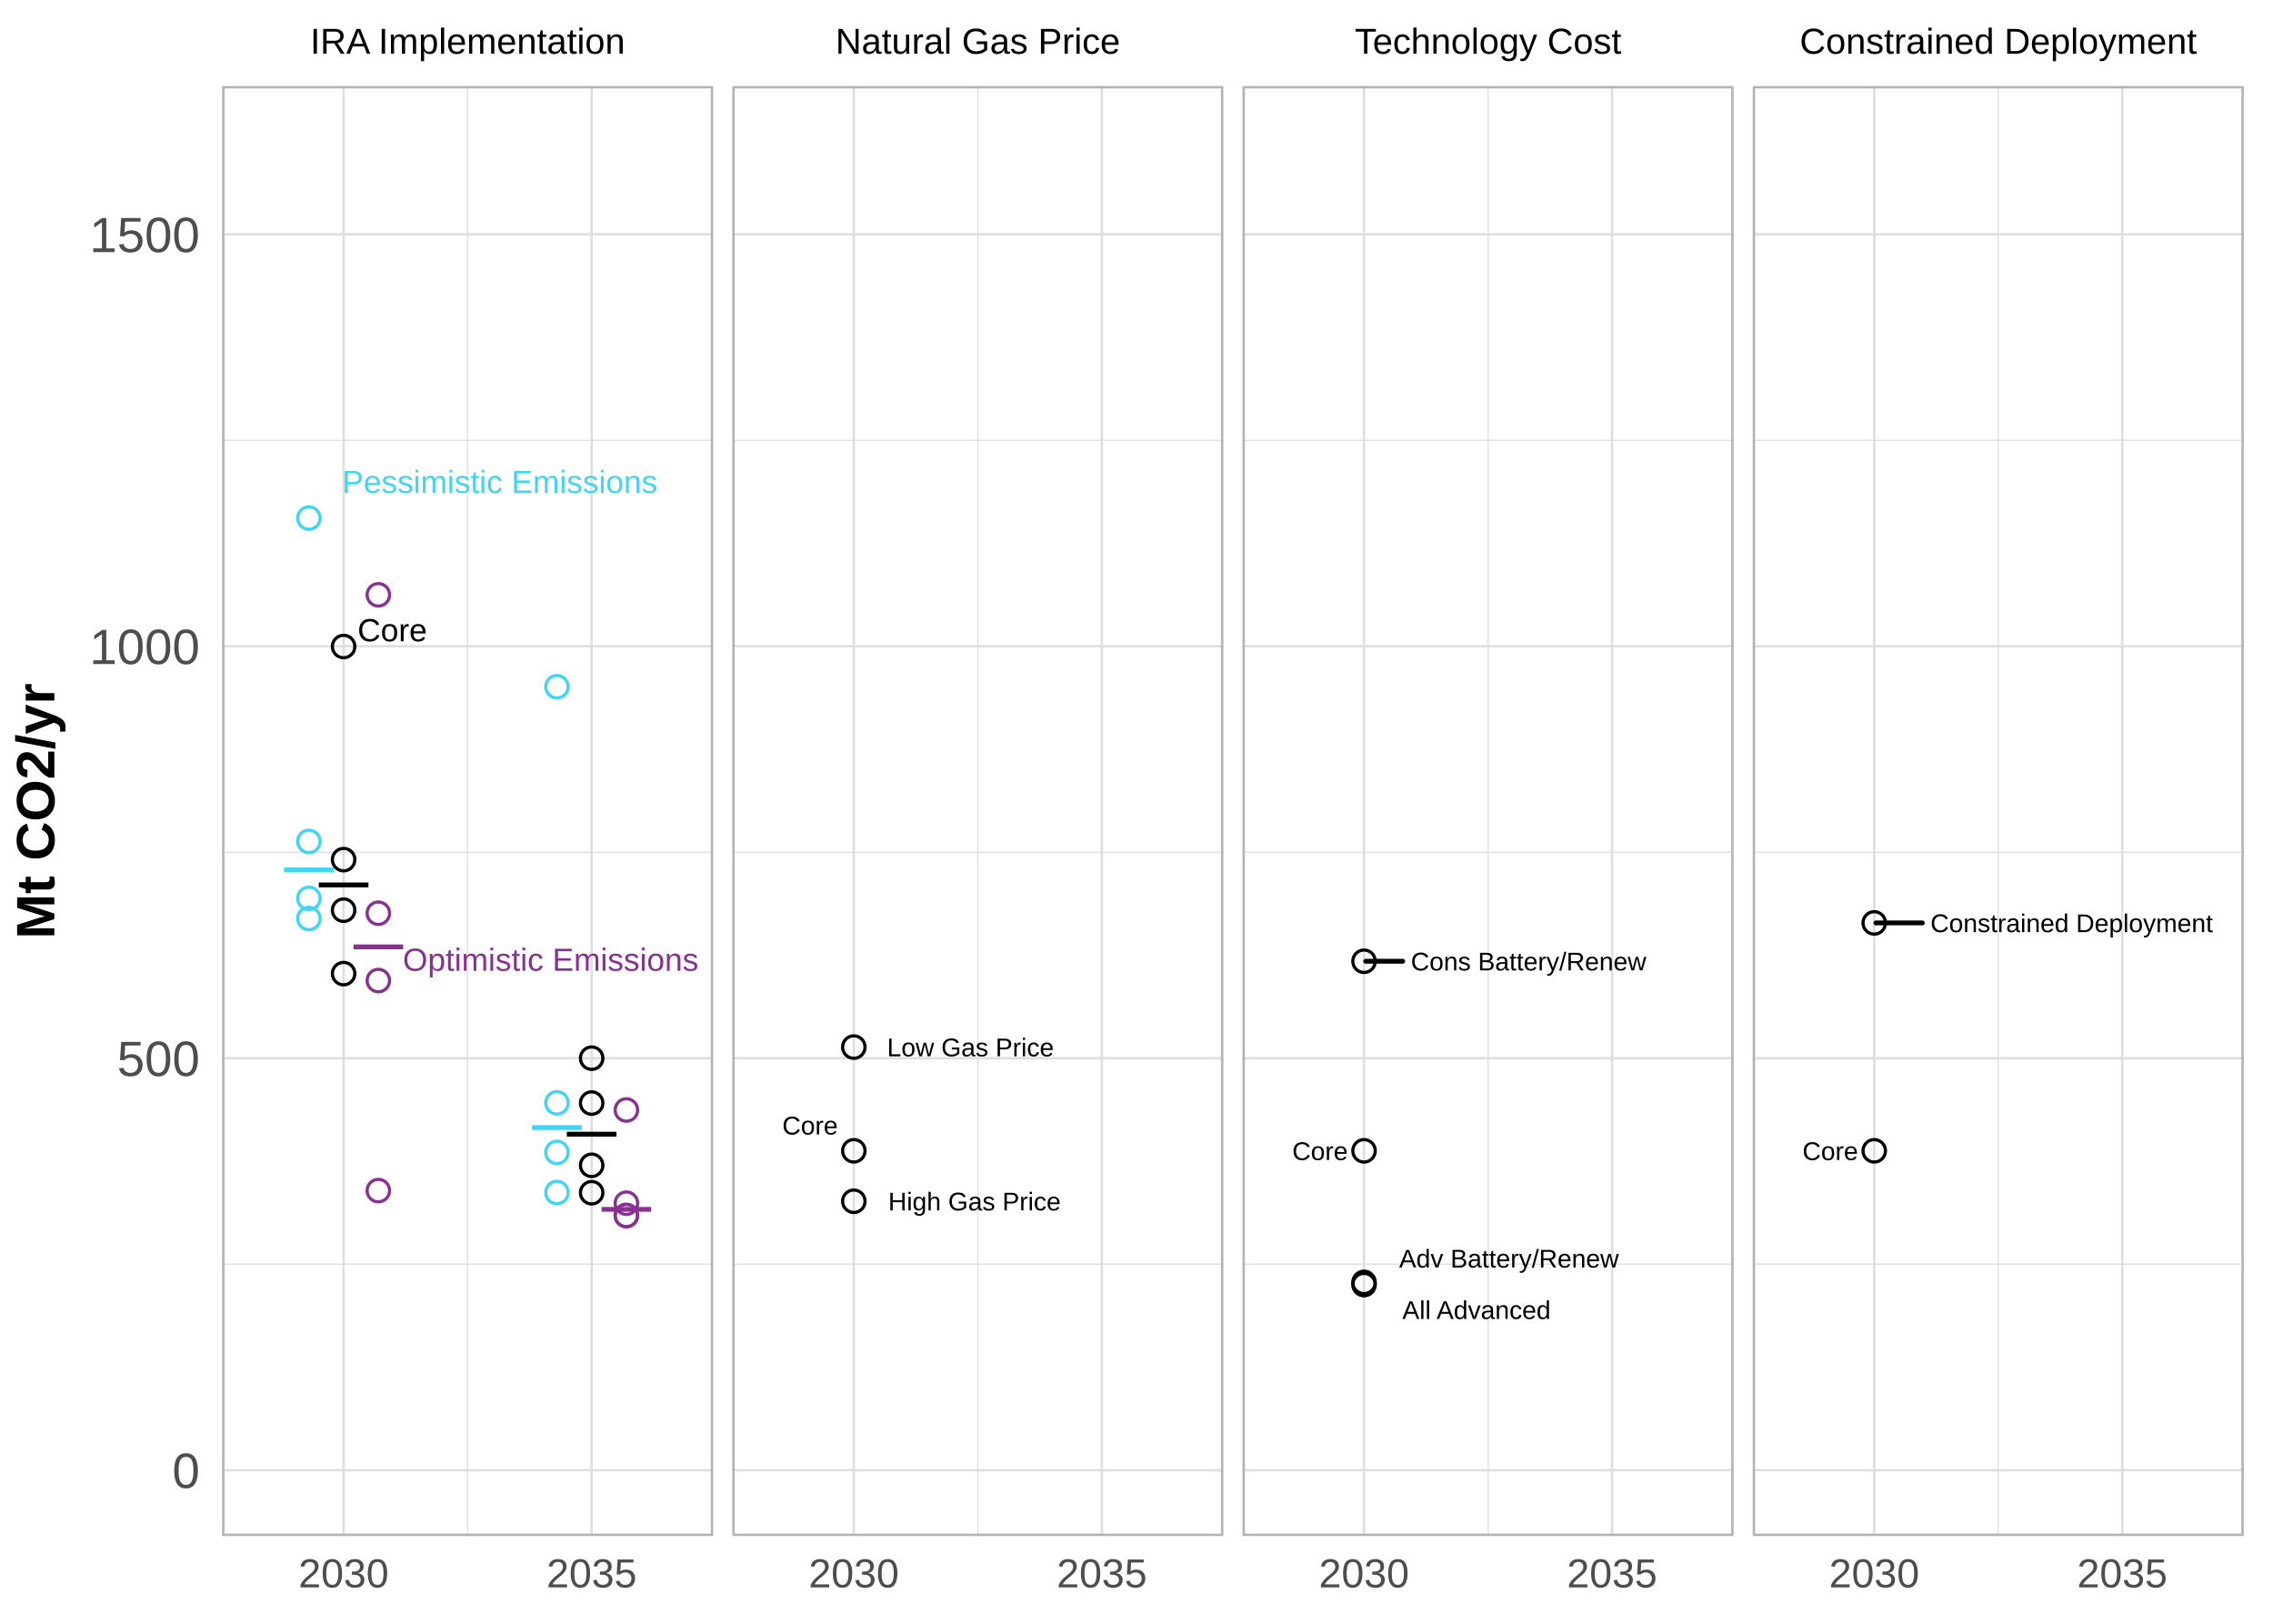
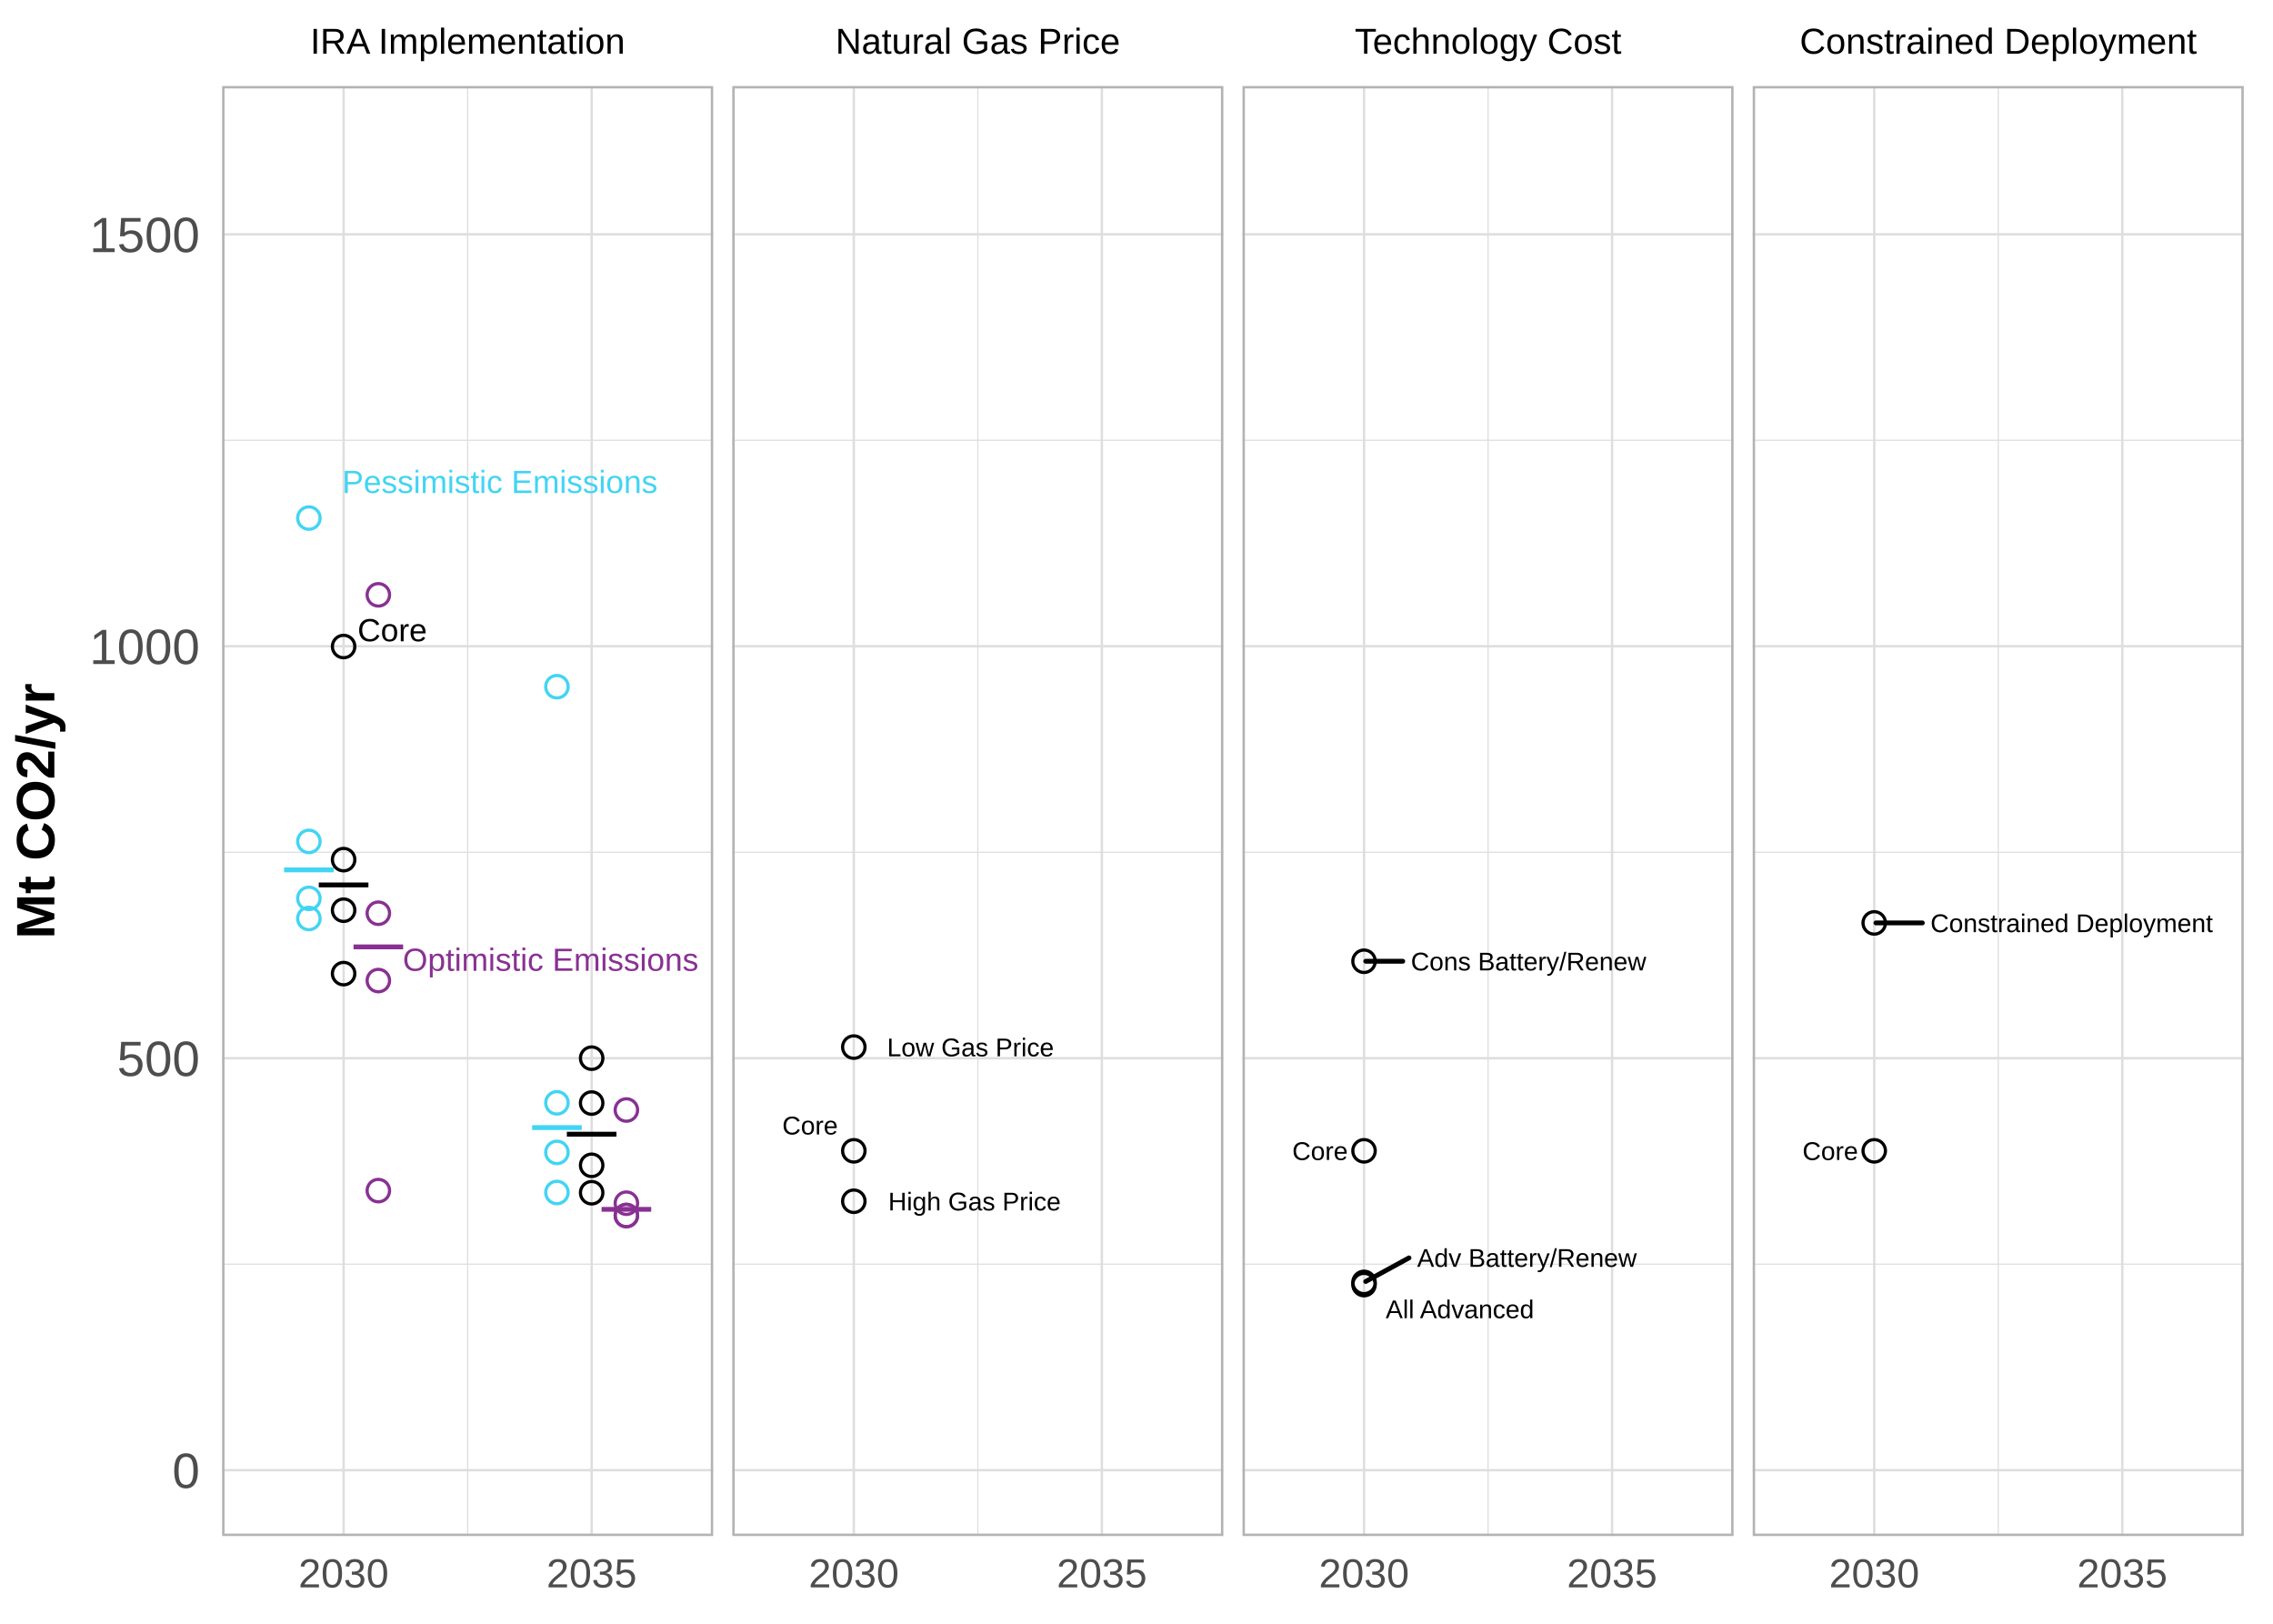
<svg xmlns="http://www.w3.org/2000/svg" class="svglite" width="504.00pt" height="360.00pt" viewBox="0 0 504.00 360.00">
  <defs>
    <style type="text/css">
    .svglite line, .svglite polyline, .svglite polygon, .svglite path, .svglite rect, .svglite circle {
      fill: none;
      stroke: #000000;
      stroke-linecap: round;
      stroke-linejoin: round;
      stroke-miterlimit: 10.00;
    }
    .svglite text {
      white-space: pre;
    }
  </style>
  </defs>
  <rect width="100%" height="100%" style="stroke: none; fill: #FFFFFF;" />
  <defs>
    <clipPath id="cpMC4wMHw1MDQuMDB8MC4wMHwzNjAuMDA=">
      <rect x="0.00" y="0.00" width="504.00" height="360.00" />
    </clipPath>
  </defs>
  <g clip-path="url(#cpMC4wMHw1MDQuMDB8MC4wMHwzNjAuMDA=)">
    <rect x="0.00" y="0.00" width="504.00" height="360.00" style="stroke-width: 1.07; stroke: #FFFFFF; fill: #FFFFFF;" />
  </g>
  <defs>
    <clipPath id="cpNS40OHwxNTkuMTR8NS40OHwzNTQuNTI=">
      <rect x="5.48" y="5.48" width="153.66" height="349.04" />
    </clipPath>
  </defs>
  <g clip-path="url(#cpNS40OHwxNTkuMTR8NS40OHwzNTQuNTI=)">
    <rect x="5.48" y="5.48" width="153.66" height="349.04" style="stroke-width: 1.07; stroke: #FFFFFF; fill: #FFFFFF;" />
  </g>
  <g clip-path="url(#cpMC4wMHw1MDQuMDB8MC4wMHwzNjAuMDA=)">
</g>
  <defs>
    <clipPath id="cpNDkuMjV8MTU4LjE0fDE5LjA3fDM0MC41Ng==">
      <rect x="49.25" y="19.07" width="108.89" height="321.49" />
    </clipPath>
  </defs>
  <g clip-path="url(#cpNDkuMjV8MTU4LjE0fDE5LjA3fDM0MC41Ng==)">
    <rect x="49.25" y="19.07" width="108.89" height="321.49" style="stroke-width: 1.07; stroke: none; fill: #FFFFFF;" />
    <polyline points="49.25,280.28 158.14,280.28 " style="stroke-width: 0.27; stroke: #DEDEDE; stroke-linecap: butt;" />
    <polyline points="49.25,188.95 158.14,188.95 " style="stroke-width: 0.27; stroke: #DEDEDE; stroke-linecap: butt;" />
    <polyline points="49.25,97.62 158.14,97.62 " style="stroke-width: 0.27; stroke: #DEDEDE; stroke-linecap: butt;" />
    <polyline points="103.69,340.56 103.69,19.07 " style="stroke-width: 0.27; stroke: #DEDEDE; stroke-linecap: butt;" />
    <polyline points="49.25,325.95 158.14,325.95 " style="stroke-width: 0.53; stroke: #DEDEDE; stroke-linecap: butt;" />
    <polyline points="49.25,234.62 158.14,234.62 " style="stroke-width: 0.53; stroke: #DEDEDE; stroke-linecap: butt;" />
    <polyline points="49.25,143.28 158.14,143.28 " style="stroke-width: 0.53; stroke: #DEDEDE; stroke-linecap: butt;" />
    <polyline points="49.25,51.95 158.14,51.95 " style="stroke-width: 0.53; stroke: #DEDEDE; stroke-linecap: butt;" />
    <polyline points="76.19,340.56 76.19,19.07 " style="stroke-width: 0.53; stroke: #DEDEDE; stroke-linecap: butt;" />
    <polyline points="131.19,340.56 131.19,19.07 " style="stroke-width: 0.53; stroke: #DEDEDE; stroke-linecap: butt;" />
    <circle cx="76.19" cy="215.86" r="2.49" style="stroke-width: 0.71;" />
    <circle cx="131.19" cy="264.44" r="2.49" style="stroke-width: 0.71;" />
    <circle cx="83.89" cy="263.97" r="2.49" style="stroke-width: 0.71; stroke: #883192;" />
    <circle cx="138.89" cy="269.52" r="2.49" style="stroke-width: 0.71; stroke: #883192;" />
    <circle cx="68.49" cy="203.64" r="2.49" style="stroke-width: 0.71; stroke: #42D4F4;" />
    <circle cx="123.49" cy="255.50" r="2.49" style="stroke-width: 0.71; stroke: #42D4F4;" />
    <circle cx="76.19" cy="201.80" r="2.49" style="stroke-width: 0.71;" />
    <circle cx="131.19" cy="244.56" r="2.49" style="stroke-width: 0.71;" />
    <circle cx="83.89" cy="217.40" r="2.49" style="stroke-width: 0.71; stroke: #883192;" />
    <circle cx="138.89" cy="246.10" r="2.49" style="stroke-width: 0.71; stroke: #883192;" />
    <circle cx="68.49" cy="186.55" r="2.49" style="stroke-width: 0.71; stroke: #42D4F4;" />
    <circle cx="123.49" cy="244.51" r="2.49" style="stroke-width: 0.71; stroke: #42D4F4;" />
    <circle cx="76.19" cy="143.34" r="2.49" style="stroke-width: 0.71;" />
    <circle cx="131.19" cy="234.61" r="2.49" style="stroke-width: 0.71;" />
    <circle cx="83.89" cy="131.88" r="2.49" style="stroke-width: 0.71; stroke: #883192;" />
    <circle cx="138.89" cy="269.47" r="2.49" style="stroke-width: 0.71; stroke: #883192;" />
    <circle cx="68.49" cy="114.86" r="2.49" style="stroke-width: 0.71; stroke: #42D4F4;" />
    <circle cx="123.49" cy="152.25" r="2.49" style="stroke-width: 0.71; stroke: #42D4F4;" />
    <circle cx="76.19" cy="190.59" r="2.49" style="stroke-width: 0.71;" />
    <circle cx="131.19" cy="258.36" r="2.49" style="stroke-width: 0.71;" />
    <circle cx="83.89" cy="202.47" r="2.49" style="stroke-width: 0.71; stroke: #883192;" />
    <circle cx="138.89" cy="266.76" r="2.49" style="stroke-width: 0.71; stroke: #883192;" />
    <circle cx="68.49" cy="199.18" r="2.49" style="stroke-width: 0.71; stroke: #42D4F4;" />
    <circle cx="123.49" cy="264.39" r="2.49" style="stroke-width: 0.71; stroke: #42D4F4;" />
    <line x1="62.99" y1="192.86" x2="73.99" y2="192.86" style="stroke-width: 1.07; stroke: #42D4F4; stroke-linecap: butt;" />
    <line x1="70.69" y1="196.20" x2="81.69" y2="196.20" style="stroke-width: 1.07; stroke-linecap: butt;" />
    <line x1="78.39" y1="209.93" x2="89.39" y2="209.93" style="stroke-width: 1.07; stroke: #883192; stroke-linecap: butt;" />
    <line x1="117.99" y1="250.00" x2="128.99" y2="250.00" style="stroke-width: 1.07; stroke: #42D4F4; stroke-linecap: butt;" />
    <line x1="125.69" y1="251.46" x2="136.69" y2="251.46" style="stroke-width: 1.07; stroke-linecap: butt;" />
    <line x1="133.39" y1="268.12" x2="144.39" y2="268.12" style="stroke-width: 1.07; stroke: #883192; stroke-linecap: butt;" />
    <text x="79.28" y="142.18" style="font-size: 7.11px; font-family: &quot;Arial&quot;;" textLength="15.41px" lengthAdjust="spacingAndGlyphs">Core</text>
    <text x="75.87" y="109.30" style="font-size: 7.11px;fill: #42D4F4; font-family: &quot;Arial&quot;;" textLength="69.90px" lengthAdjust="spacingAndGlyphs">Pessimistic Emissions</text>
    <text x="89.30" y="215.24" style="font-size: 7.11px;fill: #883192; font-family: &quot;Arial&quot;;" textLength="65.55px" lengthAdjust="spacingAndGlyphs">Optimistic Emissions</text>
    <rect x="49.25" y="19.07" width="108.89" height="321.49" style="stroke-width: 1.07; stroke: #B3B3B3;" />
  </g>
  <g clip-path="url(#cpMC4wMHw1MDQuMDB8MC4wMHwzNjAuMDA=)">
    <text x="44.31" y="329.89" text-anchor="end" style="font-size: 11.00px;fill: #4D4D4D; font-family: &quot;Arial&quot;;" textLength="6.12px" lengthAdjust="spacingAndGlyphs">0</text>
    <text x="44.31" y="238.55" text-anchor="end" style="font-size: 11.00px;fill: #4D4D4D; font-family: &quot;Arial&quot;;" textLength="18.36px" lengthAdjust="spacingAndGlyphs">500</text>
    <text x="44.31" y="147.22" text-anchor="end" style="font-size: 11.00px;fill: #4D4D4D; font-family: &quot;Arial&quot;;" textLength="24.48px" lengthAdjust="spacingAndGlyphs">1000</text>
    <text x="44.31" y="55.89" text-anchor="end" style="font-size: 11.00px;fill: #4D4D4D; font-family: &quot;Arial&quot;;" textLength="24.48px" lengthAdjust="spacingAndGlyphs">1500</text>
    <text x="76.19" y="351.94" text-anchor="middle" style="font-size: 9.00px;fill: #4D4D4D; font-family: &quot;Arial&quot;;" textLength="20.02px" lengthAdjust="spacingAndGlyphs">2030</text>
    <text x="131.19" y="351.94" text-anchor="middle" style="font-size: 9.00px;fill: #4D4D4D; font-family: &quot;Arial&quot;;" textLength="20.02px" lengthAdjust="spacingAndGlyphs">2035</text>
    <text transform="translate(12.05,179.82) rotate(-90)" text-anchor="middle" style="font-size: 12.00px; font-weight: bold; font-family: &quot;Arial&quot;;" textLength="56.69px" lengthAdjust="spacingAndGlyphs">Mt CO2/yr</text>
    <text x="103.69" y="11.91" text-anchor="middle" style="font-size: 8.00px; font-family: &quot;Arial&quot;;" textLength="69.82px" lengthAdjust="spacingAndGlyphs">IRA Implementation</text>
  </g>
  <defs>
    <clipPath id="cpMTU5LjE0fDI3Mi4yNnw1LjQ4fDM1NC41Mg==">
      <rect x="159.14" y="5.48" width="113.13" height="349.04" />
    </clipPath>
  </defs>
  <g clip-path="url(#cpMTU5LjE0fDI3Mi4yNnw1LjQ4fDM1NC41Mg==)">
    <rect x="159.14" y="5.48" width="113.13" height="349.04" style="stroke-width: 1.07; stroke: #FFFFFF; fill: #FFFFFF;" />
  </g>
  <g clip-path="url(#cpMC4wMHw1MDQuMDB8MC4wMHwzNjAuMDA=)">
</g>
  <defs>
    <clipPath id="cpMTYyLjM3fDI3MS4yN3wxOS4wN3wzNDAuNTY=">
      <rect x="162.37" y="19.07" width="108.89" height="321.49" />
    </clipPath>
  </defs>
  <g clip-path="url(#cpMTYyLjM3fDI3MS4yN3wxOS4wN3wzNDAuNTY=)">
    <rect x="162.37" y="19.07" width="108.89" height="321.49" style="stroke-width: 1.07; stroke: none; fill: #FFFFFF;" />
    <polyline points="162.37,280.28 271.27,280.28 " style="stroke-width: 0.27; stroke: #DEDEDE; stroke-linecap: butt;" />
    <polyline points="162.37,188.95 271.27,188.95 " style="stroke-width: 0.27; stroke: #DEDEDE; stroke-linecap: butt;" />
    <polyline points="162.37,97.62 271.27,97.62 " style="stroke-width: 0.27; stroke: #DEDEDE; stroke-linecap: butt;" />
    <polyline points="216.82,340.56 216.82,19.07 " style="stroke-width: 0.27; stroke: #DEDEDE; stroke-linecap: butt;" />
    <polyline points="162.37,325.95 271.27,325.95 " style="stroke-width: 0.53; stroke: #DEDEDE; stroke-linecap: butt;" />
    <polyline points="162.37,234.62 271.27,234.62 " style="stroke-width: 0.53; stroke: #DEDEDE; stroke-linecap: butt;" />
    <polyline points="162.37,143.28 271.27,143.28 " style="stroke-width: 0.53; stroke: #DEDEDE; stroke-linecap: butt;" />
    <polyline points="162.37,51.95 271.27,51.95 " style="stroke-width: 0.53; stroke: #DEDEDE; stroke-linecap: butt;" />
    <polyline points="189.32,340.56 189.32,19.07 " style="stroke-width: 0.53; stroke: #DEDEDE; stroke-linecap: butt;" />
    <polyline points="244.32,340.56 244.32,19.07 " style="stroke-width: 0.53; stroke: #DEDEDE; stroke-linecap: butt;" />
    <circle cx="189.32" cy="255.15" r="2.49" style="stroke-width: 0.71;" />
    <circle cx="189.32" cy="266.33" r="2.49" style="stroke-width: 0.71;" />
    <circle cx="189.32" cy="232.15" r="2.49" style="stroke-width: 0.71;" />
-     <text x="173.46" y="251.52" style="font-size: 5.69px; font-family: &quot;Arial&quot;;" textLength="12.33px" lengthAdjust="spacingAndGlyphs">Core</text>
+     <text x="173.46" y="251.51" style="font-size: 5.69px; font-family: &quot;Arial&quot;;" textLength="12.33px" lengthAdjust="spacingAndGlyphs">Core</text>
    <text x="196.95" y="268.36" style="font-size: 5.69px; font-family: &quot;Arial&quot;;" textLength="38.24px" lengthAdjust="spacingAndGlyphs">High Gas Price</text>
    <text x="196.69" y="234.19" style="font-size: 5.69px; font-family: &quot;Arial&quot;;" textLength="36.97px" lengthAdjust="spacingAndGlyphs">Low Gas Price</text>
    <rect x="162.37" y="19.07" width="108.89" height="321.49" style="stroke-width: 1.07; stroke: #B3B3B3;" />
  </g>
  <g clip-path="url(#cpMC4wMHw1MDQuMDB8MC4wMHwzNjAuMDA=)">
    <text x="189.32" y="351.94" text-anchor="middle" style="font-size: 9.00px;fill: #4D4D4D; font-family: &quot;Arial&quot;;" textLength="20.02px" lengthAdjust="spacingAndGlyphs">2030</text>
    <text x="244.32" y="351.94" text-anchor="middle" style="font-size: 9.00px;fill: #4D4D4D; font-family: &quot;Arial&quot;;" textLength="20.02px" lengthAdjust="spacingAndGlyphs">2035</text>
    <text x="216.82" y="11.91" text-anchor="middle" style="font-size: 8.00px; font-family: &quot;Arial&quot;;" textLength="63.14px" lengthAdjust="spacingAndGlyphs">Natural Gas Price</text>
  </g>
  <defs>
    <clipPath id="cpMjcyLjI2fDM4NS4zOXw1LjQ4fDM1NC41Mg==">
      <rect x="272.26" y="5.48" width="113.13" height="349.04" />
    </clipPath>
  </defs>
  <g clip-path="url(#cpMjcyLjI2fDM4NS4zOXw1LjQ4fDM1NC41Mg==)">
    <rect x="272.26" y="5.48" width="113.13" height="349.04" style="stroke-width: 1.07; stroke: #FFFFFF; fill: #FFFFFF;" />
  </g>
  <g clip-path="url(#cpMC4wMHw1MDQuMDB8MC4wMHwzNjAuMDA=)">
</g>
  <defs>
    <clipPath id="cpMjc1LjUwfDM4NC40MHwxOS4wN3wzNDAuNTY=">
      <rect x="275.50" y="19.07" width="108.89" height="321.49" />
    </clipPath>
  </defs>
  <g clip-path="url(#cpMjc1LjUwfDM4NC40MHwxOS4wN3wzNDAuNTY=)">
    <rect x="275.50" y="19.07" width="108.89" height="321.49" style="stroke-width: 1.07; stroke: none; fill: #FFFFFF;" />
    <polyline points="275.50,280.28 384.40,280.28 " style="stroke-width: 0.27; stroke: #DEDEDE; stroke-linecap: butt;" />
    <polyline points="275.50,188.95 384.40,188.95 " style="stroke-width: 0.27; stroke: #DEDEDE; stroke-linecap: butt;" />
    <polyline points="275.50,97.62 384.40,97.62 " style="stroke-width: 0.27; stroke: #DEDEDE; stroke-linecap: butt;" />
    <polyline points="329.95,340.56 329.95,19.07 " style="stroke-width: 0.27; stroke: #DEDEDE; stroke-linecap: butt;" />
    <polyline points="275.50,325.95 384.40,325.95 " style="stroke-width: 0.53; stroke: #DEDEDE; stroke-linecap: butt;" />
    <polyline points="275.50,234.62 384.40,234.62 " style="stroke-width: 0.53; stroke: #DEDEDE; stroke-linecap: butt;" />
    <polyline points="275.50,143.28 384.40,143.28 " style="stroke-width: 0.53; stroke: #DEDEDE; stroke-linecap: butt;" />
    <polyline points="275.50,51.95 384.40,51.95 " style="stroke-width: 0.53; stroke: #DEDEDE; stroke-linecap: butt;" />
    <polyline points="302.45,340.56 302.45,19.07 " style="stroke-width: 0.53; stroke: #DEDEDE; stroke-linecap: butt;" />
    <polyline points="357.45,340.56 357.45,19.07 " style="stroke-width: 0.53; stroke: #DEDEDE; stroke-linecap: butt;" />
    <circle cx="302.45" cy="284.32" r="2.49" style="stroke-width: 0.71;" />
    <circle cx="302.45" cy="284.81" r="2.49" style="stroke-width: 0.71;" />
    <circle cx="302.45" cy="213.12" r="2.49" style="stroke-width: 0.71;" />
    <circle cx="302.45" cy="255.15" r="2.49" style="stroke-width: 0.71;" />
+     <line x1="312.42" y1="278.89" x2="302.82" y2="284.12" style="stroke-width: 1.07;" />
    <line x1="311.04" y1="213.12" x2="302.83" y2="213.12" style="stroke-width: 1.07;" />
-     <text x="310.23" y="281.02" style="font-size: 5.69px; font-family: &quot;Arial&quot;;" textLength="48.66px" lengthAdjust="spacingAndGlyphs">Adv Battery/Renew</text>
-     <text x="310.94" y="292.42" style="font-size: 5.69px; font-family: &quot;Arial&quot;;" textLength="32.88px" lengthAdjust="spacingAndGlyphs">All Advanced</text>
+     <text x="314.22" y="280.87" style="font-size: 5.69px; font-family: &quot;Arial&quot;;" textLength="48.66px" lengthAdjust="spacingAndGlyphs">Adv Battery/Renew</text>
+     <text x="307.25" y="292.25" style="font-size: 5.69px; font-family: &quot;Arial&quot;;" textLength="32.88px" lengthAdjust="spacingAndGlyphs">All Advanced</text>
    <text x="312.84" y="215.15" style="font-size: 5.69px; font-family: &quot;Arial&quot;;" textLength="52.14px" lengthAdjust="spacingAndGlyphs">Cons Battery/Renew</text>
-     <text x="286.54" y="257.19" style="font-size: 5.69px; font-family: &quot;Arial&quot;;" textLength="12.33px" lengthAdjust="spacingAndGlyphs">Core</text>
+     <text x="286.54" y="257.18" style="font-size: 5.69px; font-family: &quot;Arial&quot;;" textLength="12.33px" lengthAdjust="spacingAndGlyphs">Core</text>
    <rect x="275.50" y="19.07" width="108.89" height="321.49" style="stroke-width: 1.07; stroke: #B3B3B3;" />
  </g>
  <g clip-path="url(#cpMC4wMHw1MDQuMDB8MC4wMHwzNjAuMDA=)">
    <text x="302.45" y="351.94" text-anchor="middle" style="font-size: 9.00px;fill: #4D4D4D; font-family: &quot;Arial&quot;;" textLength="20.02px" lengthAdjust="spacingAndGlyphs">2030</text>
    <text x="357.45" y="351.94" text-anchor="middle" style="font-size: 9.00px;fill: #4D4D4D; font-family: &quot;Arial&quot;;" textLength="20.02px" lengthAdjust="spacingAndGlyphs">2035</text>
    <text x="329.95" y="11.91" text-anchor="middle" style="font-size: 8.00px; font-family: &quot;Arial&quot;;" textLength="59.16px" lengthAdjust="spacingAndGlyphs">Technology Cost</text>
  </g>
  <defs>
    <clipPath id="cpMzg1LjM5fDQ5OC41Mnw1LjQ4fDM1NC41Mg==">
      <rect x="385.39" y="5.48" width="113.13" height="349.04" />
    </clipPath>
  </defs>
  <g clip-path="url(#cpMzg1LjM5fDQ5OC41Mnw1LjQ4fDM1NC41Mg==)">
    <rect x="385.39" y="5.48" width="113.13" height="349.04" style="stroke-width: 1.07; stroke: #FFFFFF; fill: #FFFFFF;" />
  </g>
  <g clip-path="url(#cpMC4wMHw1MDQuMDB8MC4wMHwzNjAuMDA=)">
</g>
  <defs>
    <clipPath id="cpMzg4LjYzfDQ5Ny41MnwxOS4wN3wzNDAuNTY=">
      <rect x="388.63" y="19.07" width="108.89" height="321.49" />
    </clipPath>
  </defs>
  <g clip-path="url(#cpMzg4LjYzfDQ5Ny41MnwxOS4wN3wzNDAuNTY=)">
    <rect x="388.63" y="19.07" width="108.89" height="321.49" style="stroke-width: 1.07; stroke: none; fill: #FFFFFF;" />
    <polyline points="388.63,280.28 497.52,280.28 " style="stroke-width: 0.27; stroke: #DEDEDE; stroke-linecap: butt;" />
    <polyline points="388.63,188.95 497.52,188.95 " style="stroke-width: 0.27; stroke: #DEDEDE; stroke-linecap: butt;" />
    <polyline points="388.63,97.62 497.52,97.62 " style="stroke-width: 0.27; stroke: #DEDEDE; stroke-linecap: butt;" />
    <polyline points="443.08,340.56 443.08,19.07 " style="stroke-width: 0.27; stroke: #DEDEDE; stroke-linecap: butt;" />
    <polyline points="388.63,325.95 497.52,325.95 " style="stroke-width: 0.53; stroke: #DEDEDE; stroke-linecap: butt;" />
    <polyline points="388.63,234.62 497.52,234.62 " style="stroke-width: 0.53; stroke: #DEDEDE; stroke-linecap: butt;" />
    <polyline points="388.63,143.28 497.52,143.28 " style="stroke-width: 0.53; stroke: #DEDEDE; stroke-linecap: butt;" />
    <polyline points="388.63,51.95 497.52,51.95 " style="stroke-width: 0.53; stroke: #DEDEDE; stroke-linecap: butt;" />
    <polyline points="415.58,340.56 415.58,19.07 " style="stroke-width: 0.53; stroke: #DEDEDE; stroke-linecap: butt;" />
    <polyline points="470.58,340.56 470.58,19.07 " style="stroke-width: 0.53; stroke: #DEDEDE; stroke-linecap: butt;" />
    <circle cx="415.58" cy="204.62" r="2.49" style="stroke-width: 0.71;" />
    <circle cx="415.58" cy="255.15" r="2.49" style="stroke-width: 0.71;" />
    <line x1="426.25" y1="204.62" x2="415.95" y2="204.62" style="stroke-width: 1.07;" />
    <text x="428.05" y="206.66" style="font-size: 5.69px; font-family: &quot;Arial&quot;;" textLength="62.58px" lengthAdjust="spacingAndGlyphs">Constrained Deployment</text>
-     <text x="399.67" y="257.19" style="font-size: 5.69px; font-family: &quot;Arial&quot;;" textLength="12.33px" lengthAdjust="spacingAndGlyphs">Core</text>
+     <text x="399.67" y="257.18" style="font-size: 5.69px; font-family: &quot;Arial&quot;;" textLength="12.33px" lengthAdjust="spacingAndGlyphs">Core</text>
    <rect x="388.63" y="19.07" width="108.89" height="321.49" style="stroke-width: 1.07; stroke: #B3B3B3;" />
  </g>
  <g clip-path="url(#cpMC4wMHw1MDQuMDB8MC4wMHwzNjAuMDA=)">
    <text x="415.58" y="351.94" text-anchor="middle" style="font-size: 9.00px;fill: #4D4D4D; font-family: &quot;Arial&quot;;" textLength="20.02px" lengthAdjust="spacingAndGlyphs">2030</text>
    <text x="470.58" y="351.94" text-anchor="middle" style="font-size: 9.00px;fill: #4D4D4D; font-family: &quot;Arial&quot;;" textLength="20.02px" lengthAdjust="spacingAndGlyphs">2035</text>
    <text x="443.08" y="11.91" text-anchor="middle" style="font-size: 8.00px; font-family: &quot;Arial&quot;;" textLength="88.06px" lengthAdjust="spacingAndGlyphs">Constrained Deployment</text>
  </g>
</svg>
